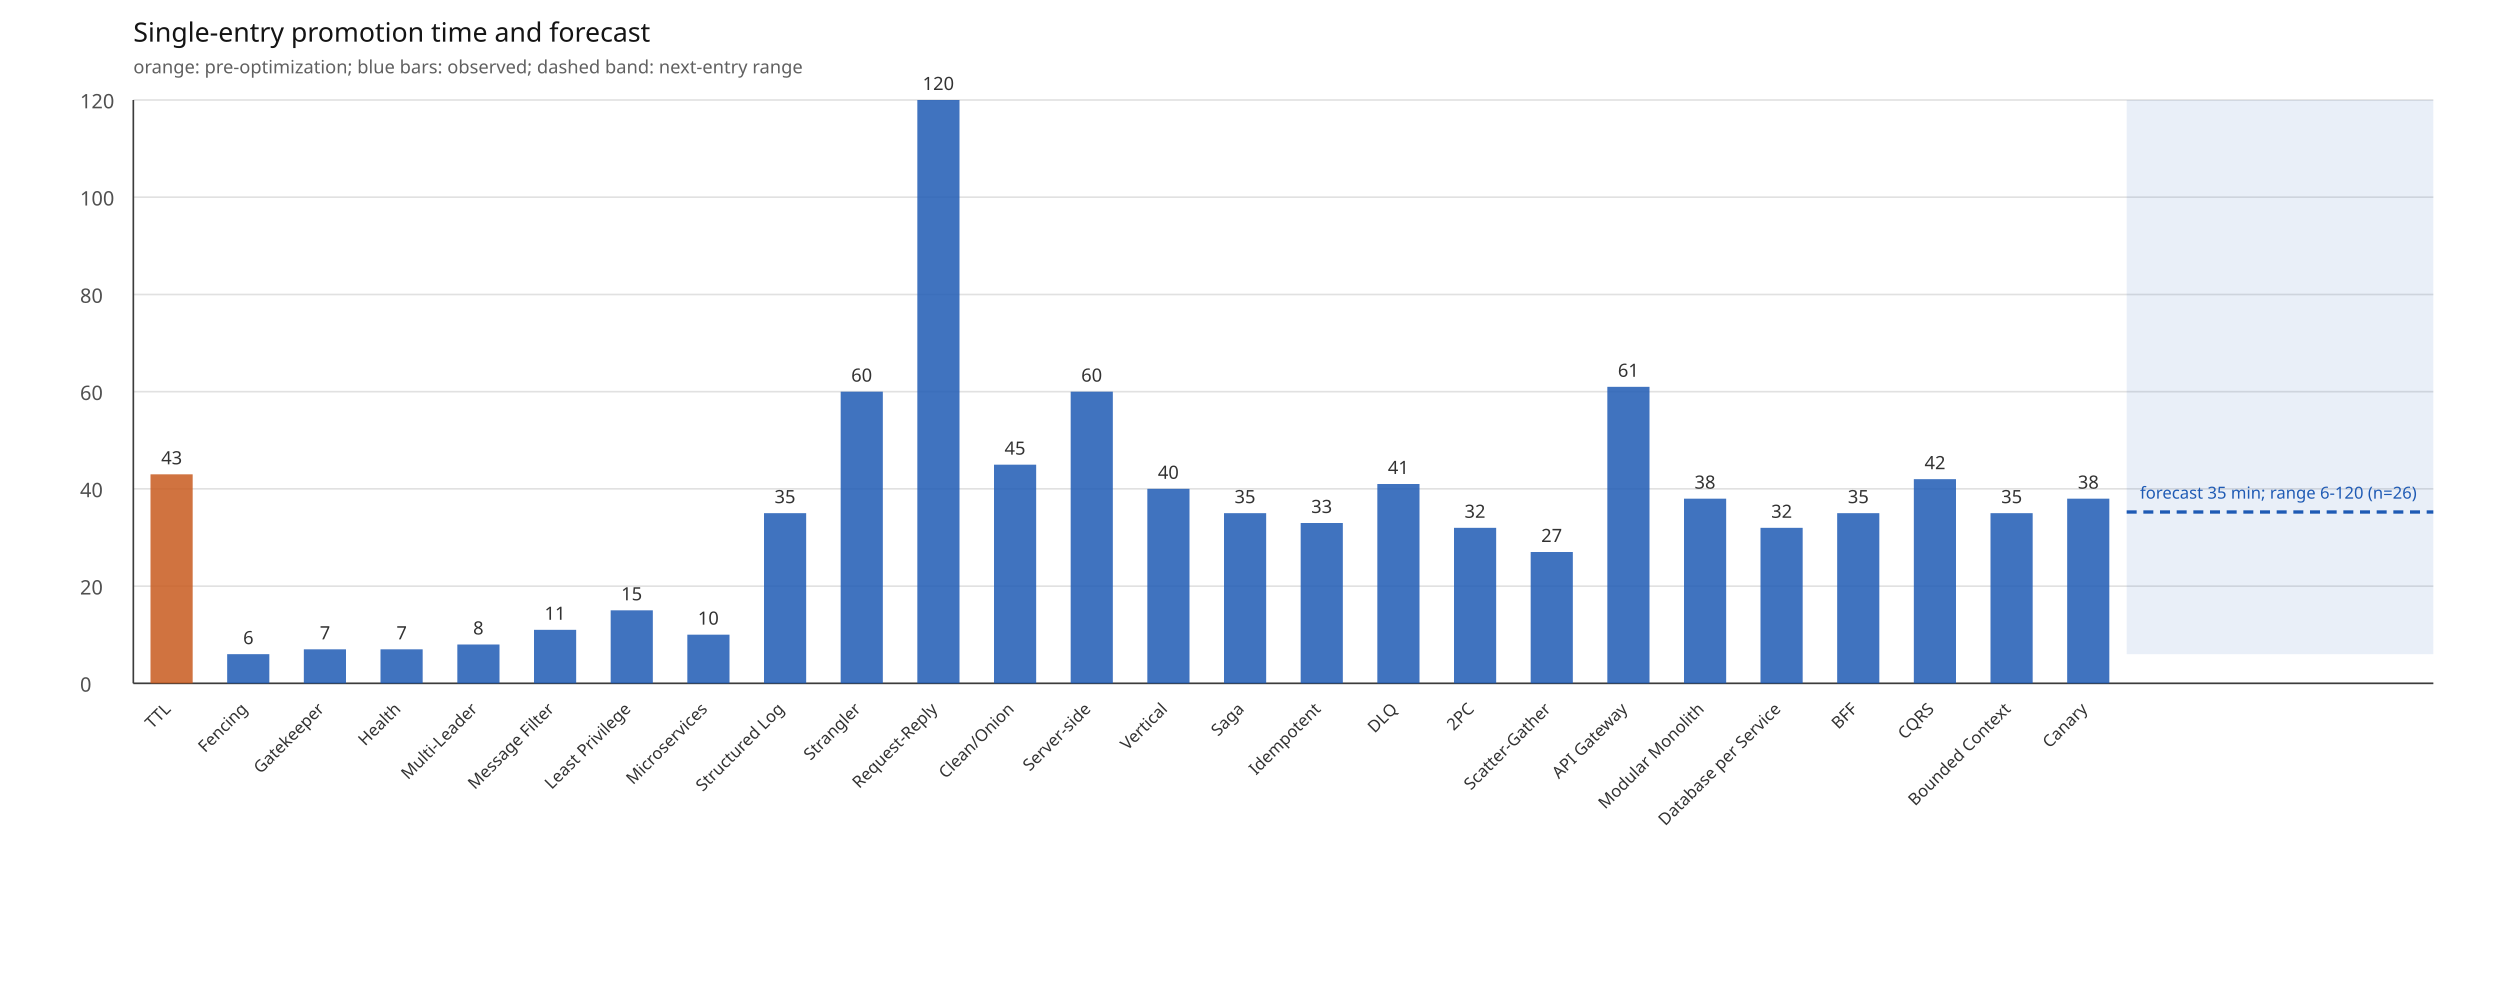
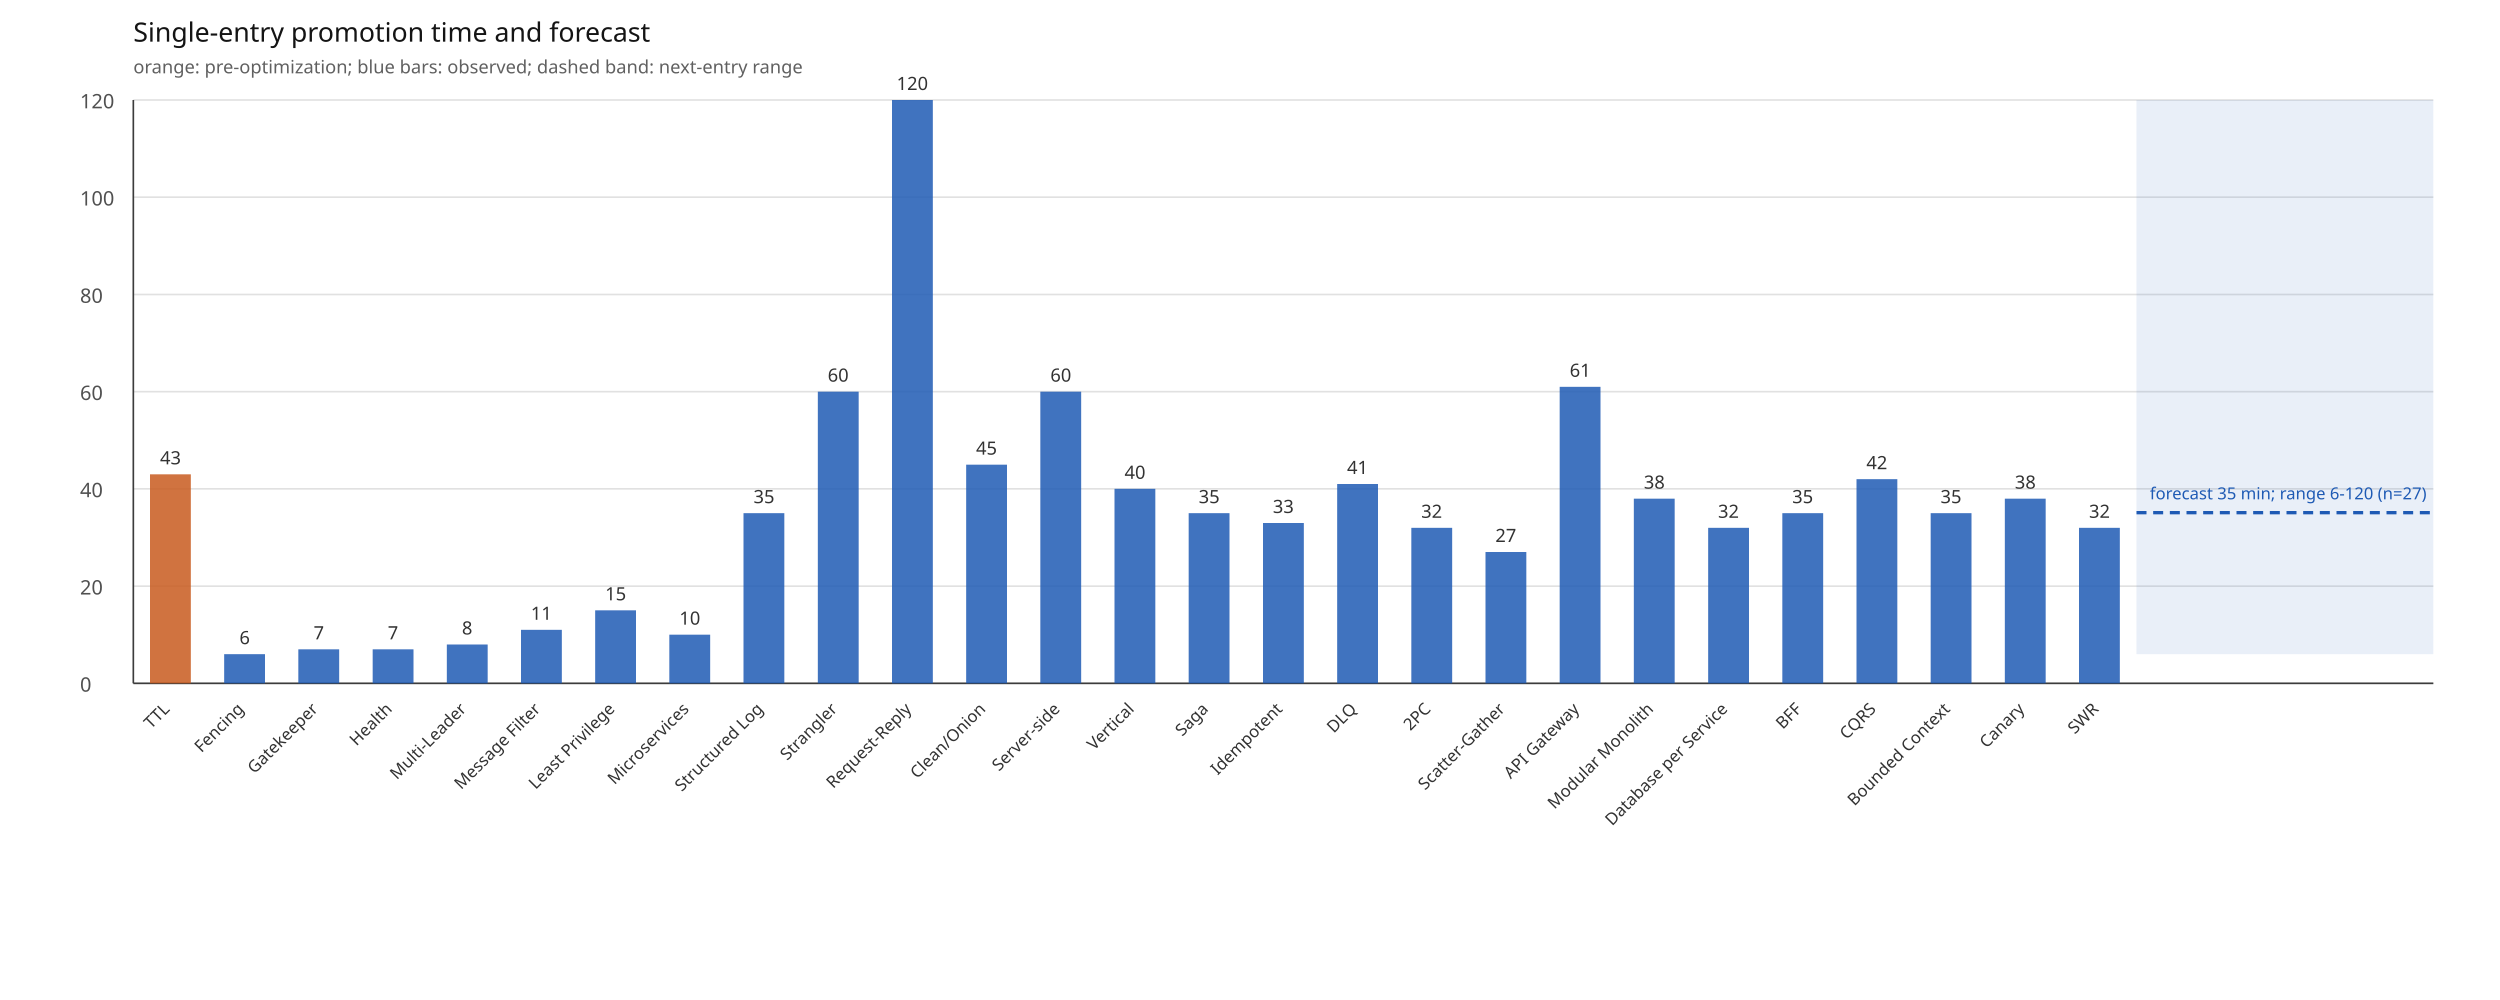
<svg xmlns="http://www.w3.org/2000/svg" width="1500" height="600" viewBox="0 0 1500 600">
  <rect width="100%" height="100%" fill="white" />
  <line x1="80" y1="410.0" x2="1460" y2="410.0" stroke="#e1e1e1" />
  <text x="48" y="415.0" font-family="Verdana" font-size="12" fill="#505050">0</text>
  <line x1="80" y1="351.7" x2="1460" y2="351.7" stroke="#e1e1e1" />
  <text x="48" y="356.7" font-family="Verdana" font-size="12" fill="#505050">20</text>
  <line x1="80" y1="293.3" x2="1460" y2="293.3" stroke="#e1e1e1" />
  <text x="48" y="298.3" font-family="Verdana" font-size="12" fill="#505050">40</text>
  <line x1="80" y1="235.0" x2="1460" y2="235.0" stroke="#e1e1e1" />
  <text x="48" y="240.0" font-family="Verdana" font-size="12" fill="#505050">60</text>
  <line x1="80" y1="176.7" x2="1460" y2="176.7" stroke="#e1e1e1" />
  <text x="48" y="181.7" font-family="Verdana" font-size="12" fill="#505050">80</text>
  <line x1="80" y1="118.3" x2="1460" y2="118.3" stroke="#e1e1e1" />
  <text x="48" y="123.3" font-family="Verdana" font-size="12" fill="#505050">100</text>
  <line x1="80" y1="60.0" x2="1460" y2="60.0" stroke="#e1e1e1" />
  <text x="48" y="65.0" font-family="Verdana" font-size="12" fill="#505050">120</text>
  <line x1="80" y1="60" x2="80" y2="410" stroke="#3c3c3c" />
  <line x1="80" y1="410" x2="1460" y2="410" stroke="#3c3c3c" />
-   <rect x="1276.0" y="60.0" width="184.0" height="332.5" fill="#1e5ab4" opacity="0.10" />
-   <line x1="1276.0" y1="307.2" x2="1460.0" y2="307.2" stroke="#1e5ab4" stroke-width="2" stroke-dasharray="6 4" />
-   <text x="1284.0" y="299.2" font-family="Verdana" font-size="10" fill="#1e5ab4">forecast 35 min; range 6-120 (n=26)</text>
-   <rect x="90.3" y="284.6" width="25.3" height="125.4" fill="#c85a1e" opacity="0.85" />
-   <text x="103.0" y="278.6" text-anchor="middle" font-family="Verdana" font-size="11" fill="#323232">43</text>
-   <text x="103.0" y="426.0" text-anchor="end" transform="rotate(-45 103.0 426.0)" font-family="Verdana" font-size="10" fill="#323232">TTL</text>
-   <rect x="136.3" y="392.5" width="25.3" height="17.5" fill="#1e5ab4" opacity="0.85" />
-   <text x="149.0" y="386.5" text-anchor="middle" font-family="Verdana" font-size="11" fill="#323232">6</text>
-   <text x="149.0" y="426.0" text-anchor="end" transform="rotate(-45 149.0 426.0)" font-family="Verdana" font-size="10" fill="#323232">Fencing</text>
-   <rect x="182.3" y="389.6" width="25.3" height="20.4" fill="#1e5ab4" opacity="0.85" />
-   <text x="195.0" y="383.6" text-anchor="middle" font-family="Verdana" font-size="11" fill="#323232">7</text>
-   <text x="195.0" y="426.0" text-anchor="end" transform="rotate(-45 195.0 426.0)" font-family="Verdana" font-size="10" fill="#323232">Gatekeeper</text>
-   <rect x="228.3" y="389.6" width="25.3" height="20.4" fill="#1e5ab4" opacity="0.85" />
-   <text x="241.0" y="383.6" text-anchor="middle" font-family="Verdana" font-size="11" fill="#323232">7</text>
-   <text x="241.0" y="426.0" text-anchor="end" transform="rotate(-45 241.0 426.0)" font-family="Verdana" font-size="10" fill="#323232">Health</text>
-   <rect x="274.4" y="386.7" width="25.3" height="23.3" fill="#1e5ab4" opacity="0.85" />
-   <text x="287.0" y="380.7" text-anchor="middle" font-family="Verdana" font-size="11" fill="#323232">8</text>
-   <text x="287.0" y="426.0" text-anchor="end" transform="rotate(-45 287.0 426.0)" font-family="Verdana" font-size="10" fill="#323232">Multi-Leader</text>
-   <rect x="320.4" y="377.9" width="25.3" height="32.1" fill="#1e5ab4" opacity="0.85" />
-   <text x="333.0" y="371.9" text-anchor="middle" font-family="Verdana" font-size="11" fill="#323232">11</text>
-   <text x="333.0" y="426.0" text-anchor="end" transform="rotate(-45 333.0 426.0)" font-family="Verdana" font-size="10" fill="#323232">Message Filter</text>
-   <rect x="366.4" y="366.2" width="25.3" height="43.8" fill="#1e5ab4" opacity="0.85" />
-   <text x="379.0" y="360.2" text-anchor="middle" font-family="Verdana" font-size="11" fill="#323232">15</text>
-   <text x="379.0" y="426.0" text-anchor="end" transform="rotate(-45 379.0 426.0)" font-family="Verdana" font-size="10" fill="#323232">Least Privilege</text>
-   <rect x="412.4" y="380.8" width="25.3" height="29.2" fill="#1e5ab4" opacity="0.85" />
-   <text x="425.0" y="374.8" text-anchor="middle" font-family="Verdana" font-size="11" fill="#323232">10</text>
-   <text x="425.0" y="426.0" text-anchor="end" transform="rotate(-45 425.0 426.0)" font-family="Verdana" font-size="10" fill="#323232">Microservices</text>
-   <rect x="458.4" y="307.9" width="25.3" height="102.1" fill="#1e5ab4" opacity="0.85" />
-   <text x="471.0" y="301.9" text-anchor="middle" font-family="Verdana" font-size="11" fill="#323232">35</text>
-   <text x="471.0" y="426.0" text-anchor="end" transform="rotate(-45 471.0 426.0)" font-family="Verdana" font-size="10" fill="#323232">Structured Log</text>
-   <rect x="504.4" y="235.0" width="25.3" height="175.0" fill="#1e5ab4" opacity="0.85" />
-   <text x="517.0" y="229.0" text-anchor="middle" font-family="Verdana" font-size="11" fill="#323232">60</text>
-   <text x="517.0" y="426.0" text-anchor="end" transform="rotate(-45 517.0 426.0)" font-family="Verdana" font-size="10" fill="#323232">Strangler</text>
-   <rect x="550.4" y="60.0" width="25.3" height="350.0" fill="#1e5ab4" opacity="0.85" />
-   <text x="563.0" y="54.0" text-anchor="middle" font-family="Verdana" font-size="11" fill="#323232">120</text>
-   <text x="563.0" y="426.0" text-anchor="end" transform="rotate(-45 563.0 426.0)" font-family="Verdana" font-size="10" fill="#323232">Request-Reply</text>
-   <rect x="596.4" y="278.8" width="25.3" height="131.2" fill="#1e5ab4" opacity="0.85" />
-   <text x="609.0" y="272.8" text-anchor="middle" font-family="Verdana" font-size="11" fill="#323232">45</text>
-   <text x="609.0" y="426.0" text-anchor="end" transform="rotate(-45 609.0 426.0)" font-family="Verdana" font-size="10" fill="#323232">Clean/Onion</text>
-   <rect x="642.4" y="235.0" width="25.3" height="175.0" fill="#1e5ab4" opacity="0.85" />
-   <text x="655.0" y="229.0" text-anchor="middle" font-family="Verdana" font-size="11" fill="#323232">60</text>
-   <text x="655.0" y="426.0" text-anchor="end" transform="rotate(-45 655.0 426.0)" font-family="Verdana" font-size="10" fill="#323232">Server-side</text>
-   <rect x="688.4" y="293.3" width="25.3" height="116.7" fill="#1e5ab4" opacity="0.85" />
-   <text x="701.0" y="287.3" text-anchor="middle" font-family="Verdana" font-size="11" fill="#323232">40</text>
-   <text x="701.0" y="426.0" text-anchor="end" transform="rotate(-45 701.0 426.0)" font-family="Verdana" font-size="10" fill="#323232">Vertical</text>
-   <rect x="734.4" y="307.9" width="25.3" height="102.1" fill="#1e5ab4" opacity="0.85" />
-   <text x="747.0" y="301.9" text-anchor="middle" font-family="Verdana" font-size="11" fill="#323232">35</text>
-   <text x="747.0" y="426.0" text-anchor="end" transform="rotate(-45 747.0 426.0)" font-family="Verdana" font-size="10" fill="#323232">Saga</text>
-   <rect x="780.4" y="313.8" width="25.3" height="96.2" fill="#1e5ab4" opacity="0.85" />
-   <text x="793.0" y="307.8" text-anchor="middle" font-family="Verdana" font-size="11" fill="#323232">33</text>
-   <text x="793.0" y="426.0" text-anchor="end" transform="rotate(-45 793.0 426.0)" font-family="Verdana" font-size="10" fill="#323232">Idempotent</text>
-   <rect x="826.4" y="290.4" width="25.3" height="119.6" fill="#1e5ab4" opacity="0.85" />
-   <text x="839.0" y="284.4" text-anchor="middle" font-family="Verdana" font-size="11" fill="#323232">41</text>
-   <text x="839.0" y="426.0" text-anchor="end" transform="rotate(-45 839.0 426.0)" font-family="Verdana" font-size="10" fill="#323232">DLQ</text>
-   <rect x="872.4" y="316.7" width="25.3" height="93.3" fill="#1e5ab4" opacity="0.85" />
-   <text x="885.0" y="310.7" text-anchor="middle" font-family="Verdana" font-size="11" fill="#323232">32</text>
-   <text x="885.0" y="426.0" text-anchor="end" transform="rotate(-45 885.0 426.0)" font-family="Verdana" font-size="10" fill="#323232">2PC</text>
-   <rect x="918.4" y="331.2" width="25.3" height="78.8" fill="#1e5ab4" opacity="0.85" />
-   <text x="931.0" y="325.2" text-anchor="middle" font-family="Verdana" font-size="11" fill="#323232">27</text>
-   <text x="931.0" y="426.0" text-anchor="end" transform="rotate(-45 931.0 426.0)" font-family="Verdana" font-size="10" fill="#323232">Scatter-Gather</text>
-   <rect x="964.4" y="232.1" width="25.3" height="177.9" fill="#1e5ab4" opacity="0.85" />
-   <text x="977.0" y="226.1" text-anchor="middle" font-family="Verdana" font-size="11" fill="#323232">61</text>
-   <text x="977.0" y="426.0" text-anchor="end" transform="rotate(-45 977.0 426.0)" font-family="Verdana" font-size="10" fill="#323232">API Gateway</text>
-   <rect x="1010.4" y="299.2" width="25.3" height="110.8" fill="#1e5ab4" opacity="0.85" />
-   <text x="1023.0" y="293.2" text-anchor="middle" font-family="Verdana" font-size="11" fill="#323232">38</text>
-   <text x="1023.0" y="426.0" text-anchor="end" transform="rotate(-45 1023.0 426.0)" font-family="Verdana" font-size="10" fill="#323232">Modular Monolith</text>
-   <rect x="1056.3" y="316.7" width="25.3" height="93.3" fill="#1e5ab4" opacity="0.85" />
-   <text x="1069.0" y="310.7" text-anchor="middle" font-family="Verdana" font-size="11" fill="#323232">32</text>
-   <text x="1069.0" y="426.0" text-anchor="end" transform="rotate(-45 1069.0 426.0)" font-family="Verdana" font-size="10" fill="#323232">Database per Service</text>
-   <rect x="1102.3" y="307.9" width="25.3" height="102.1" fill="#1e5ab4" opacity="0.85" />
-   <text x="1115.0" y="301.9" text-anchor="middle" font-family="Verdana" font-size="11" fill="#323232">35</text>
-   <text x="1115.0" y="426.0" text-anchor="end" transform="rotate(-45 1115.0 426.0)" font-family="Verdana" font-size="10" fill="#323232">BFF</text>
-   <rect x="1148.3" y="287.5" width="25.3" height="122.5" fill="#1e5ab4" opacity="0.85" />
-   <text x="1161.0" y="281.5" text-anchor="middle" font-family="Verdana" font-size="11" fill="#323232">42</text>
-   <text x="1161.0" y="426.0" text-anchor="end" transform="rotate(-45 1161.0 426.0)" font-family="Verdana" font-size="10" fill="#323232">CQRS</text>
-   <rect x="1194.3" y="307.9" width="25.3" height="102.1" fill="#1e5ab4" opacity="0.85" />
-   <text x="1207.0" y="301.9" text-anchor="middle" font-family="Verdana" font-size="11" fill="#323232">35</text>
-   <text x="1207.0" y="426.0" text-anchor="end" transform="rotate(-45 1207.0 426.0)" font-family="Verdana" font-size="10" fill="#323232">Bounded Context</text>
-   <rect x="1240.3" y="299.2" width="25.3" height="110.8" fill="#1e5ab4" opacity="0.85" />
-   <text x="1253.0" y="293.2" text-anchor="middle" font-family="Verdana" font-size="11" fill="#323232">38</text>
-   <text x="1253.0" y="426.0" text-anchor="end" transform="rotate(-45 1253.0 426.0)" font-family="Verdana" font-size="10" fill="#323232">Canary</text>
+   <rect x="1281.9" y="60.0" width="178.1" height="332.5" fill="#1e5ab4" opacity="0.10" />
+   <line x1="1281.9" y1="307.6" x2="1460.0" y2="307.6" stroke="#1e5ab4" stroke-width="2" stroke-dasharray="6 4" />
+   <text x="1289.9" y="299.6" font-family="Verdana" font-size="10" fill="#1e5ab4">forecast 35 min; range 6-120 (n=27)</text>
+   <rect x="90.0" y="284.6" width="24.5" height="125.4" fill="#c85a1e" opacity="0.85" />
+   <text x="102.3" y="278.6" text-anchor="middle" font-family="Verdana" font-size="11" fill="#323232">43</text>
+   <text x="102.3" y="426.0" text-anchor="end" transform="rotate(-45 102.3 426.0)" font-family="Verdana" font-size="10" fill="#323232">TTL</text>
+   <rect x="134.5" y="392.5" width="24.5" height="17.5" fill="#1e5ab4" opacity="0.85" />
+   <text x="146.8" y="386.5" text-anchor="middle" font-family="Verdana" font-size="11" fill="#323232">6</text>
+   <text x="146.8" y="426.0" text-anchor="end" transform="rotate(-45 146.8 426.0)" font-family="Verdana" font-size="10" fill="#323232">Fencing</text>
+   <rect x="179.0" y="389.6" width="24.5" height="20.4" fill="#1e5ab4" opacity="0.85" />
+   <text x="191.3" y="383.6" text-anchor="middle" font-family="Verdana" font-size="11" fill="#323232">7</text>
+   <text x="191.3" y="426.0" text-anchor="end" transform="rotate(-45 191.3 426.0)" font-family="Verdana" font-size="10" fill="#323232">Gatekeeper</text>
+   <rect x="223.6" y="389.6" width="24.5" height="20.4" fill="#1e5ab4" opacity="0.85" />
+   <text x="235.8" y="383.6" text-anchor="middle" font-family="Verdana" font-size="11" fill="#323232">7</text>
+   <text x="235.8" y="426.0" text-anchor="end" transform="rotate(-45 235.8 426.0)" font-family="Verdana" font-size="10" fill="#323232">Health</text>
+   <rect x="268.1" y="386.7" width="24.5" height="23.3" fill="#1e5ab4" opacity="0.85" />
+   <text x="280.3" y="380.7" text-anchor="middle" font-family="Verdana" font-size="11" fill="#323232">8</text>
+   <text x="280.3" y="426.0" text-anchor="end" transform="rotate(-45 280.3 426.0)" font-family="Verdana" font-size="10" fill="#323232">Multi-Leader</text>
+   <rect x="312.6" y="377.9" width="24.5" height="32.1" fill="#1e5ab4" opacity="0.85" />
+   <text x="324.8" y="371.9" text-anchor="middle" font-family="Verdana" font-size="11" fill="#323232">11</text>
+   <text x="324.8" y="426.0" text-anchor="end" transform="rotate(-45 324.8 426.0)" font-family="Verdana" font-size="10" fill="#323232">Message Filter</text>
+   <rect x="357.1" y="366.2" width="24.5" height="43.8" fill="#1e5ab4" opacity="0.85" />
+   <text x="369.4" y="360.2" text-anchor="middle" font-family="Verdana" font-size="11" fill="#323232">15</text>
+   <text x="369.4" y="426.0" text-anchor="end" transform="rotate(-45 369.4 426.0)" font-family="Verdana" font-size="10" fill="#323232">Least Privilege</text>
+   <rect x="401.6" y="380.8" width="24.5" height="29.2" fill="#1e5ab4" opacity="0.85" />
+   <text x="413.9" y="374.8" text-anchor="middle" font-family="Verdana" font-size="11" fill="#323232">10</text>
+   <text x="413.9" y="426.0" text-anchor="end" transform="rotate(-45 413.9 426.0)" font-family="Verdana" font-size="10" fill="#323232">Microservices</text>
+   <rect x="446.1" y="307.9" width="24.5" height="102.1" fill="#1e5ab4" opacity="0.85" />
+   <text x="458.4" y="301.9" text-anchor="middle" font-family="Verdana" font-size="11" fill="#323232">35</text>
+   <text x="458.4" y="426.0" text-anchor="end" transform="rotate(-45 458.4 426.0)" font-family="Verdana" font-size="10" fill="#323232">Structured Log</text>
+   <rect x="490.7" y="235.0" width="24.5" height="175.0" fill="#1e5ab4" opacity="0.85" />
+   <text x="502.9" y="229.0" text-anchor="middle" font-family="Verdana" font-size="11" fill="#323232">60</text>
+   <text x="502.9" y="426.0" text-anchor="end" transform="rotate(-45 502.9 426.0)" font-family="Verdana" font-size="10" fill="#323232">Strangler</text>
+   <rect x="535.2" y="60.0" width="24.5" height="350.0" fill="#1e5ab4" opacity="0.85" />
+   <text x="547.4" y="54.0" text-anchor="middle" font-family="Verdana" font-size="11" fill="#323232">120</text>
+   <text x="547.4" y="426.0" text-anchor="end" transform="rotate(-45 547.4 426.0)" font-family="Verdana" font-size="10" fill="#323232">Request-Reply</text>
+   <rect x="579.7" y="278.8" width="24.5" height="131.2" fill="#1e5ab4" opacity="0.85" />
+   <text x="591.9" y="272.8" text-anchor="middle" font-family="Verdana" font-size="11" fill="#323232">45</text>
+   <text x="591.9" y="426.0" text-anchor="end" transform="rotate(-45 591.9 426.0)" font-family="Verdana" font-size="10" fill="#323232">Clean/Onion</text>
+   <rect x="624.2" y="235.0" width="24.5" height="175.0" fill="#1e5ab4" opacity="0.85" />
+   <text x="636.5" y="229.0" text-anchor="middle" font-family="Verdana" font-size="11" fill="#323232">60</text>
+   <text x="636.5" y="426.0" text-anchor="end" transform="rotate(-45 636.5 426.0)" font-family="Verdana" font-size="10" fill="#323232">Server-side</text>
+   <rect x="668.7" y="293.3" width="24.5" height="116.7" fill="#1e5ab4" opacity="0.85" />
+   <text x="681.0" y="287.3" text-anchor="middle" font-family="Verdana" font-size="11" fill="#323232">40</text>
+   <text x="681.0" y="426.0" text-anchor="end" transform="rotate(-45 681.0 426.0)" font-family="Verdana" font-size="10" fill="#323232">Vertical</text>
+   <rect x="713.2" y="307.9" width="24.5" height="102.1" fill="#1e5ab4" opacity="0.85" />
+   <text x="725.5" y="301.9" text-anchor="middle" font-family="Verdana" font-size="11" fill="#323232">35</text>
+   <text x="725.5" y="426.0" text-anchor="end" transform="rotate(-45 725.5 426.0)" font-family="Verdana" font-size="10" fill="#323232">Saga</text>
+   <rect x="757.8" y="313.8" width="24.5" height="96.2" fill="#1e5ab4" opacity="0.85" />
+   <text x="770.0" y="307.8" text-anchor="middle" font-family="Verdana" font-size="11" fill="#323232">33</text>
+   <text x="770.0" y="426.0" text-anchor="end" transform="rotate(-45 770.0 426.0)" font-family="Verdana" font-size="10" fill="#323232">Idempotent</text>
+   <rect x="802.3" y="290.4" width="24.5" height="119.6" fill="#1e5ab4" opacity="0.85" />
+   <text x="814.5" y="284.4" text-anchor="middle" font-family="Verdana" font-size="11" fill="#323232">41</text>
+   <text x="814.5" y="426.0" text-anchor="end" transform="rotate(-45 814.5 426.0)" font-family="Verdana" font-size="10" fill="#323232">DLQ</text>
+   <rect x="846.8" y="316.7" width="24.5" height="93.3" fill="#1e5ab4" opacity="0.85" />
+   <text x="859.0" y="310.7" text-anchor="middle" font-family="Verdana" font-size="11" fill="#323232">32</text>
+   <text x="859.0" y="426.0" text-anchor="end" transform="rotate(-45 859.0 426.0)" font-family="Verdana" font-size="10" fill="#323232">2PC</text>
+   <rect x="891.3" y="331.2" width="24.5" height="78.8" fill="#1e5ab4" opacity="0.85" />
+   <text x="903.5" y="325.2" text-anchor="middle" font-family="Verdana" font-size="11" fill="#323232">27</text>
+   <text x="903.5" y="426.0" text-anchor="end" transform="rotate(-45 903.5 426.0)" font-family="Verdana" font-size="10" fill="#323232">Scatter-Gather</text>
+   <rect x="935.8" y="232.1" width="24.5" height="177.9" fill="#1e5ab4" opacity="0.85" />
+   <text x="948.1" y="226.1" text-anchor="middle" font-family="Verdana" font-size="11" fill="#323232">61</text>
+   <text x="948.1" y="426.0" text-anchor="end" transform="rotate(-45 948.1 426.0)" font-family="Verdana" font-size="10" fill="#323232">API Gateway</text>
+   <rect x="980.3" y="299.2" width="24.5" height="110.8" fill="#1e5ab4" opacity="0.85" />
+   <text x="992.6" y="293.2" text-anchor="middle" font-family="Verdana" font-size="11" fill="#323232">38</text>
+   <text x="992.6" y="426.0" text-anchor="end" transform="rotate(-45 992.6 426.0)" font-family="Verdana" font-size="10" fill="#323232">Modular Monolith</text>
+   <rect x="1024.9" y="316.7" width="24.5" height="93.3" fill="#1e5ab4" opacity="0.85" />
+   <text x="1037.1" y="310.7" text-anchor="middle" font-family="Verdana" font-size="11" fill="#323232">32</text>
+   <text x="1037.1" y="426.0" text-anchor="end" transform="rotate(-45 1037.1 426.0)" font-family="Verdana" font-size="10" fill="#323232">Database per Service</text>
+   <rect x="1069.4" y="307.9" width="24.5" height="102.1" fill="#1e5ab4" opacity="0.85" />
+   <text x="1081.6" y="301.9" text-anchor="middle" font-family="Verdana" font-size="11" fill="#323232">35</text>
+   <text x="1081.6" y="426.0" text-anchor="end" transform="rotate(-45 1081.6 426.0)" font-family="Verdana" font-size="10" fill="#323232">BFF</text>
+   <rect x="1113.9" y="287.5" width="24.5" height="122.5" fill="#1e5ab4" opacity="0.85" />
+   <text x="1126.1" y="281.5" text-anchor="middle" font-family="Verdana" font-size="11" fill="#323232">42</text>
+   <text x="1126.1" y="426.0" text-anchor="end" transform="rotate(-45 1126.1 426.0)" font-family="Verdana" font-size="10" fill="#323232">CQRS</text>
+   <rect x="1158.4" y="307.9" width="24.5" height="102.1" fill="#1e5ab4" opacity="0.85" />
+   <text x="1170.6" y="301.9" text-anchor="middle" font-family="Verdana" font-size="11" fill="#323232">35</text>
+   <text x="1170.6" y="426.0" text-anchor="end" transform="rotate(-45 1170.6 426.0)" font-family="Verdana" font-size="10" fill="#323232">Bounded Context</text>
+   <rect x="1202.9" y="299.2" width="24.5" height="110.8" fill="#1e5ab4" opacity="0.85" />
+   <text x="1215.2" y="293.2" text-anchor="middle" font-family="Verdana" font-size="11" fill="#323232">38</text>
+   <text x="1215.2" y="426.0" text-anchor="end" transform="rotate(-45 1215.2 426.0)" font-family="Verdana" font-size="10" fill="#323232">Canary</text>
+   <rect x="1247.4" y="316.7" width="24.5" height="93.3" fill="#1e5ab4" opacity="0.85" />
+   <text x="1259.7" y="310.7" text-anchor="middle" font-family="Verdana" font-size="11" fill="#323232">32</text>
+   <text x="1259.7" y="426.0" text-anchor="end" transform="rotate(-45 1259.7 426.0)" font-family="Verdana" font-size="10" fill="#323232">SWR</text>
  <text x="80" y="25" font-family="Verdana" font-size="16" fill="#141414">Single-entry promotion time and forecast</text>
  <text x="80" y="44" font-family="Verdana" font-size="11" fill="#606060">orange: pre-optimization; blue bars: observed; dashed band: next-entry range</text>
</svg>
